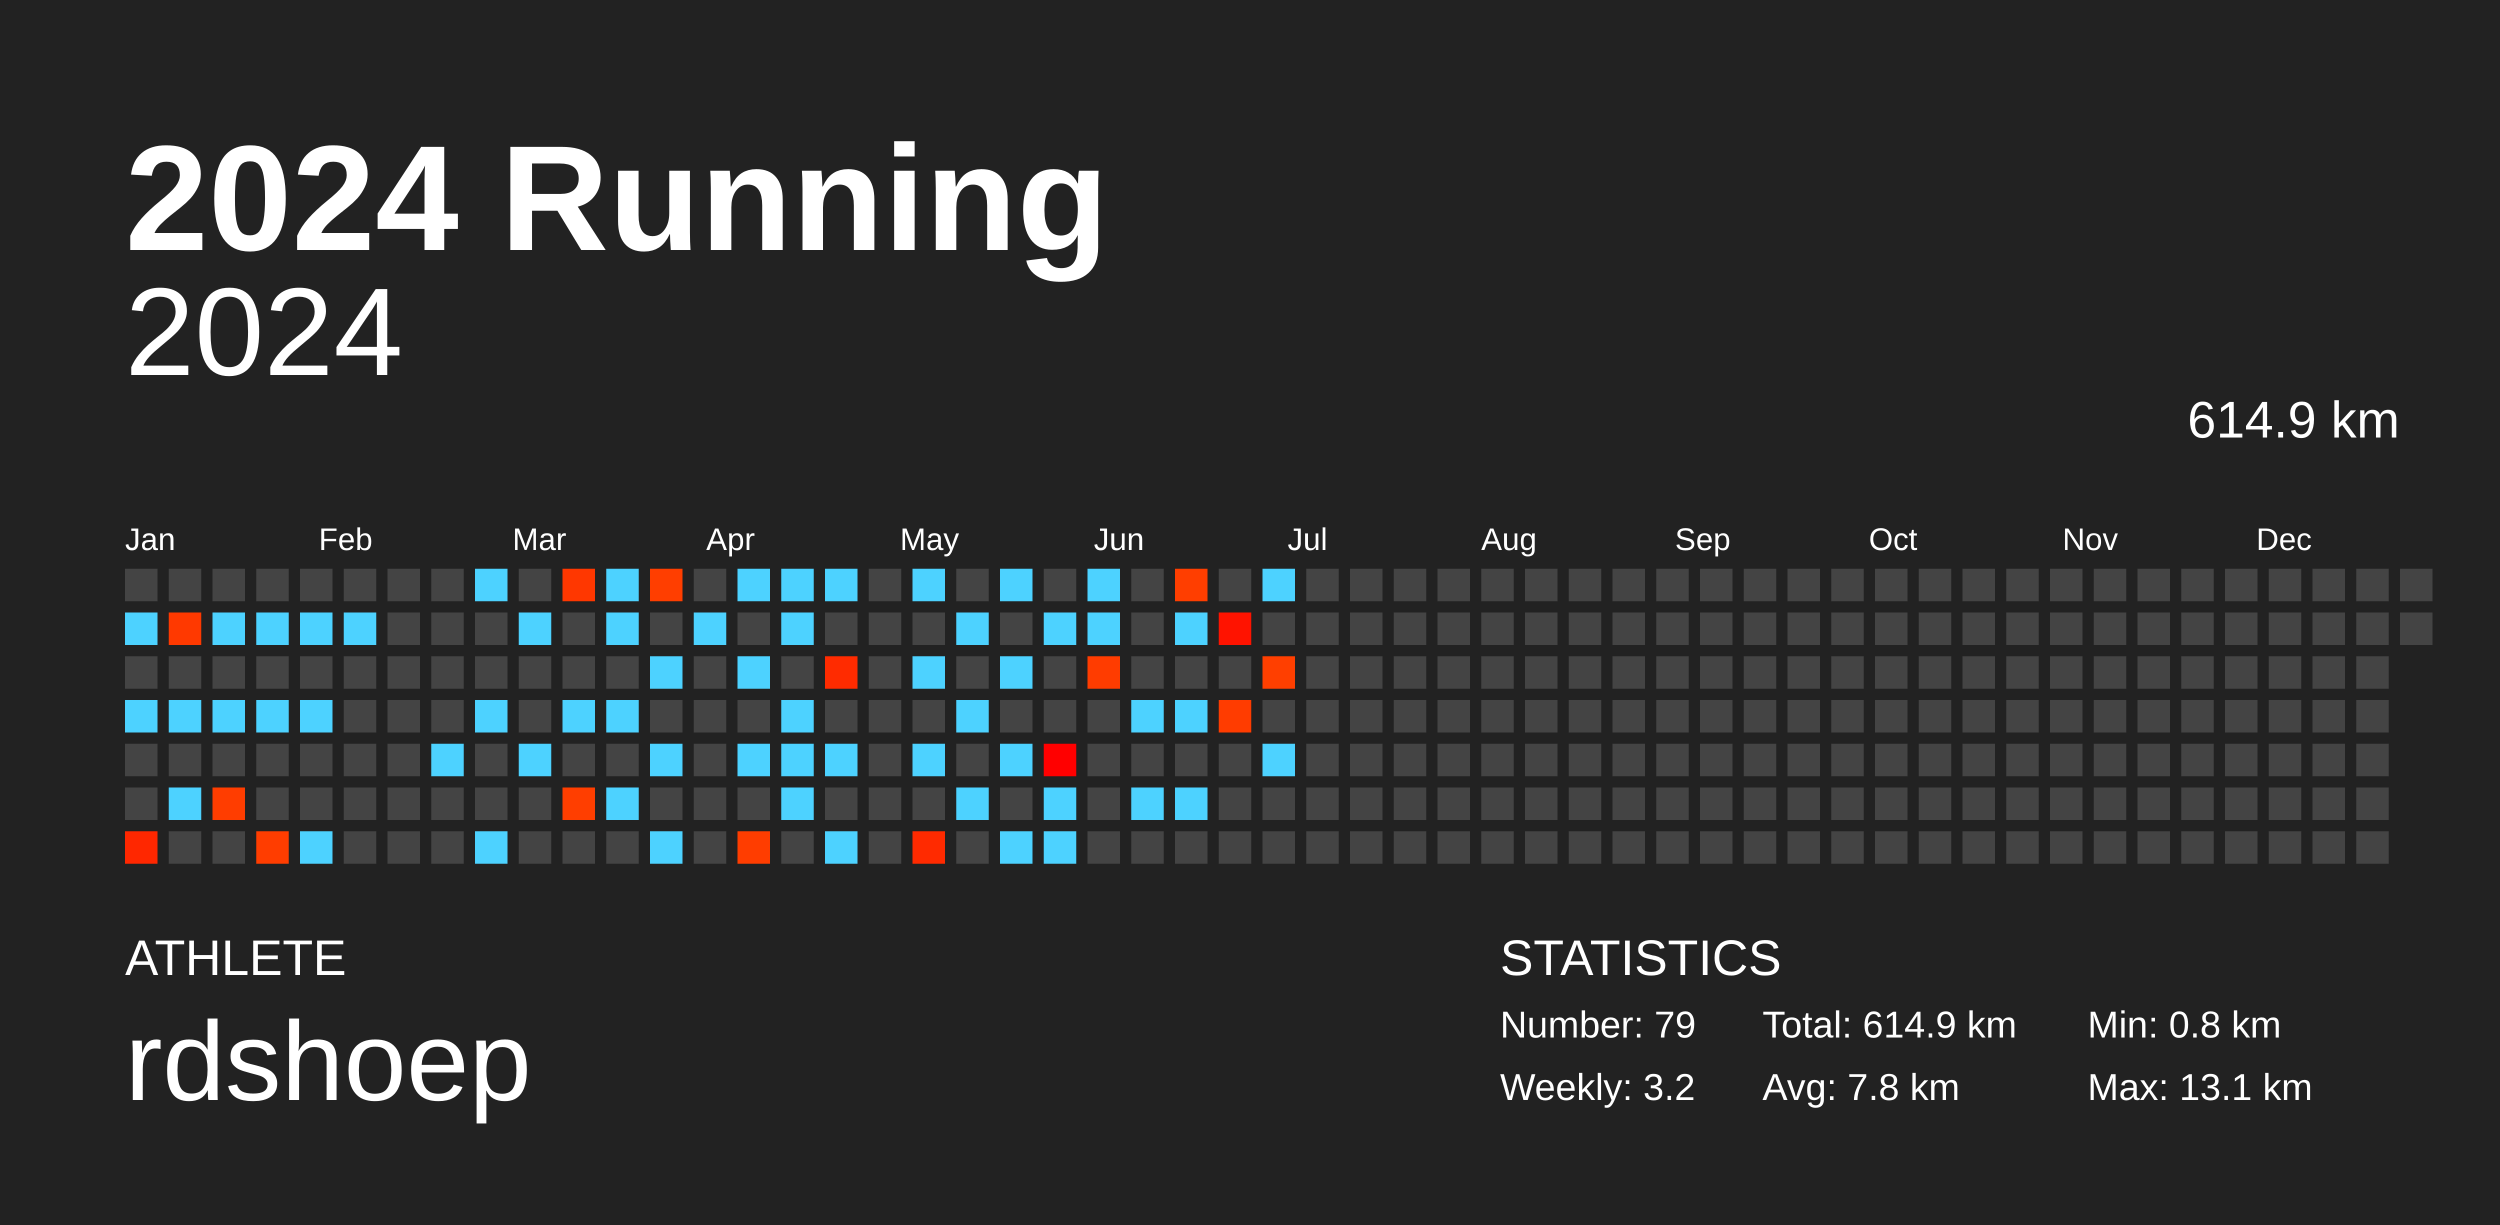
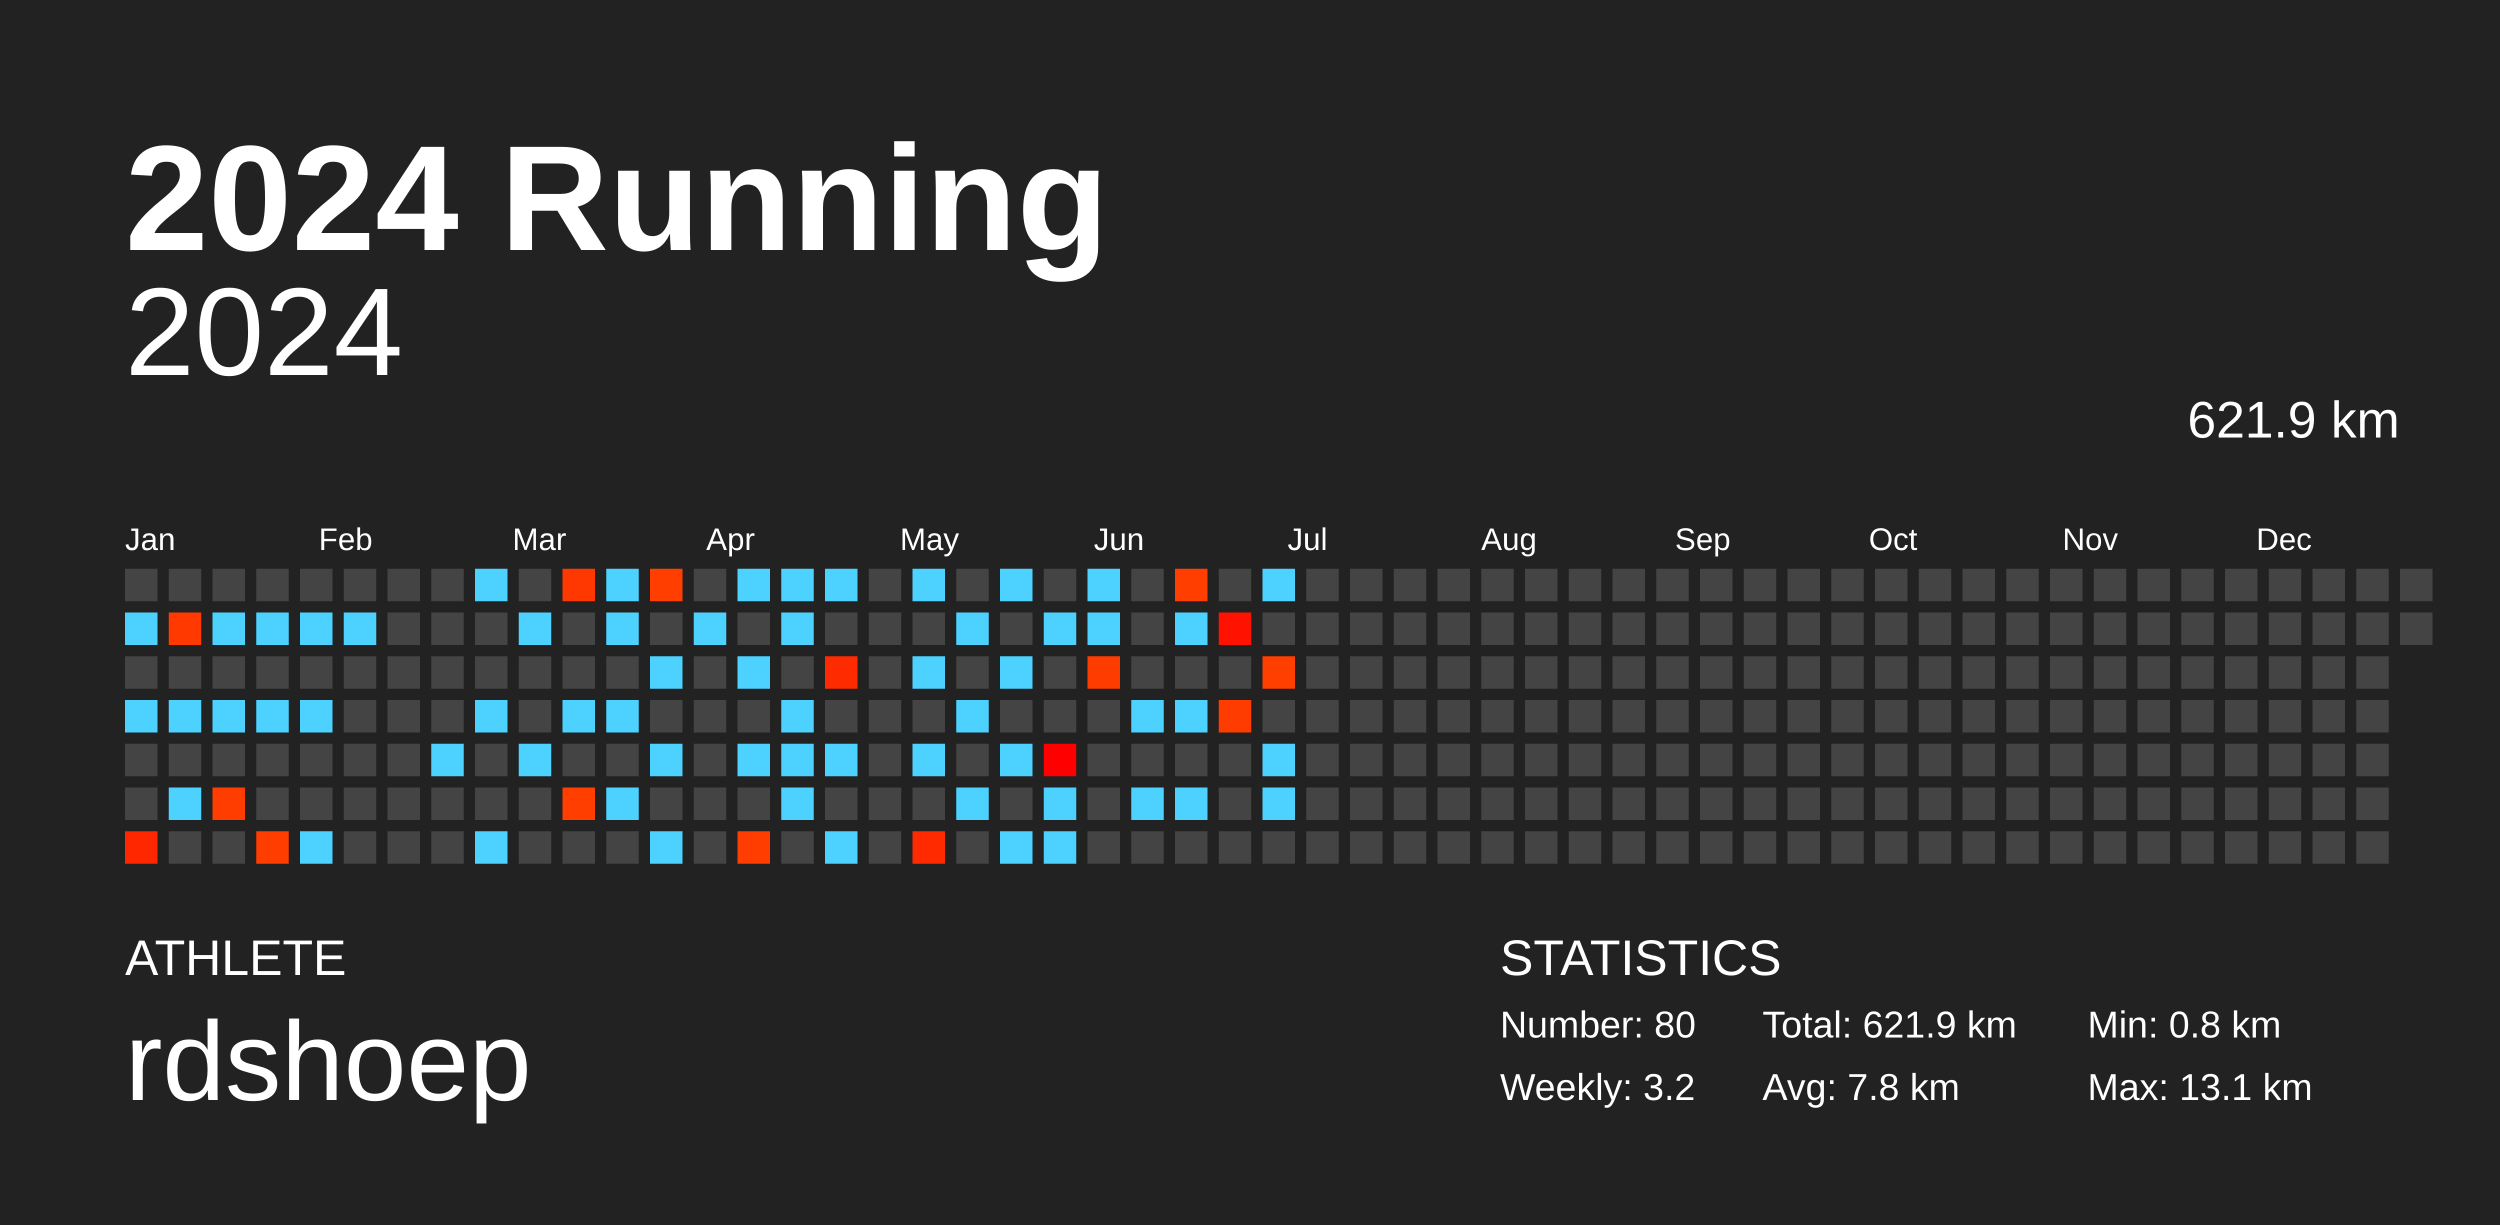
<svg xmlns="http://www.w3.org/2000/svg" baseProfile="full" height="98mm" version="1.1" viewBox="0,0,200,98" width="200mm">
  <defs />
  <rect fill="#222222" height="98" width="200" x="0" y="0" />
  <text fill="#FFFFFF" style="font-size:12px; font-family:Arial; font-weight:bold;" x="10" y="20">2024 Running</text>
  <text fill="#FFFFFF" style="font-size:4px; font-family:Arial" x="10" y="78">ATHLETE</text>
  <text fill="#FFFFFF" style="font-size:9px; font-family:Arial" x="10" y="88">rdshoep</text>
  <text fill="#FFFFFF" style="font-size:4px; font-family:Arial" x="120" y="78">STATISTICS</text>
-   <text fill="#FFFFFF" style="font-size:3px; font-family:Arial" x="120" y="83">Number: 79</text>
+   <text fill="#FFFFFF" style="font-size:3px; font-family:Arial" x="120" y="83">Number: 80</text>
  <text fill="#FFFFFF" style="font-size:3px; font-family:Arial" x="120" y="88">Weekly: 3.2</text>
-   <text fill="#FFFFFF" style="font-size:3px; font-family:Arial" x="141" y="83">Total: 614.9 km</text>
+   <text fill="#FFFFFF" style="font-size:3px; font-family:Arial" x="141" y="83">Total: 621.9 km</text>
  <text fill="#FFFFFF" style="font-size:3px; font-family:Arial" x="141" y="88">Avg: 7.8 km</text>
  <text fill="#FFFFFF" style="font-size:3px; font-family:Arial" x="167" y="83">Min: 0.8 km</text>
  <text fill="#FFFFFF" style="font-size:3px; font-family:Arial" x="167" y="88">Max: 13.1 km</text>
  <text alignment-baseline="hanging" fill="#FFFFFF" style="font-size:10.0px; font-family:Arial;" x="10" y="30">2024</text>
-   <text alignment-baseline="hanging" fill="#FFFFFF" style="font-size:4.125px; font-family:Arial;" x="175" y="35">614.9 km</text>
+   <text alignment-baseline="hanging" fill="#FFFFFF" style="font-size:4.125px; font-family:Arial;" x="175" y="35">621.9 km</text>
  <text fill="#FFFFFF" style="font-size:2.5px; font-family:Arial" x="10.0" y="44">Jan</text>
  <text fill="#FFFFFF" style="font-size:2.5px; font-family:Arial" x="25.5" y="44">Feb</text>
  <text fill="#FFFFFF" style="font-size:2.5px; font-family:Arial" x="41.0" y="44">Mar</text>
  <text fill="#FFFFFF" style="font-size:2.5px; font-family:Arial" x="56.5" y="44">Apr</text>
  <text fill="#FFFFFF" style="font-size:2.5px; font-family:Arial" x="72.0" y="44">May</text>
  <text fill="#FFFFFF" style="font-size:2.5px; font-family:Arial" x="87.5" y="44">Jun</text>
  <text fill="#FFFFFF" style="font-size:2.5px; font-family:Arial" x="103.0" y="44">Jul</text>
  <text fill="#FFFFFF" style="font-size:2.5px; font-family:Arial" x="118.5" y="44">Aug</text>
  <text fill="#FFFFFF" style="font-size:2.5px; font-family:Arial" x="134.0" y="44">Sep</text>
  <text fill="#FFFFFF" style="font-size:2.5px; font-family:Arial" x="149.5" y="44">Oct</text>
  <text fill="#FFFFFF" style="font-size:2.5px; font-family:Arial" x="165.0" y="44">Nov</text>
  <text fill="#FFFFFF" style="font-size:2.5px; font-family:Arial" x="180.5" y="44">Dec</text>
  <rect fill="#444444" height="2.6" width="2.6" x="10.0" y="45.5" />
  <rect fill="#4dd2ff" height="2.6" width="2.6" x="10.0" y="49.0" />
  <rect fill="#444444" height="2.6" width="2.6" x="10.0" y="52.5" />
  <rect fill="#4dd2ff" height="2.6" width="2.6" x="10.0" y="56.0" />
  <rect fill="#444444" height="2.6" width="2.6" x="10.0" y="59.5" />
  <rect fill="#444444" height="2.6" width="2.6" x="10.0" y="63.0" />
  <rect fill="#ff2700" height="2.6" width="2.6" x="10.0" y="66.5" />
  <rect fill="#444444" height="2.6" width="2.6" x="13.5" y="45.5" />
  <rect fill="#ff3900" height="2.6" width="2.6" x="13.5" y="49.0" />
  <rect fill="#444444" height="2.6" width="2.6" x="13.5" y="52.5" />
  <rect fill="#4dd2ff" height="2.6" width="2.6" x="13.5" y="56.0" />
  <rect fill="#444444" height="2.6" width="2.6" x="13.5" y="59.5" />
  <rect fill="#4dd2ff" height="2.6" width="2.6" x="13.5" y="63.0" />
  <rect fill="#444444" height="2.6" width="2.6" x="13.5" y="66.5" />
  <rect fill="#444444" height="2.6" width="2.6" x="17.0" y="45.5" />
  <rect fill="#4dd2ff" height="2.6" width="2.6" x="17.0" y="49.0" />
  <rect fill="#444444" height="2.6" width="2.6" x="17.0" y="52.5" />
  <rect fill="#4dd2ff" height="2.6" width="2.6" x="17.0" y="56.0" />
  <rect fill="#444444" height="2.6" width="2.6" x="17.0" y="59.5" />
  <rect fill="#ff3d00" height="2.6" width="2.6" x="17.0" y="63.0" />
  <rect fill="#444444" height="2.6" width="2.6" x="17.0" y="66.5" />
  <rect fill="#444444" height="2.6" width="2.6" x="20.5" y="45.5" />
  <rect fill="#4dd2ff" height="2.6" width="2.6" x="20.5" y="49.0" />
  <rect fill="#444444" height="2.6" width="2.6" x="20.5" y="52.5" />
  <rect fill="#4dd2ff" height="2.6" width="2.6" x="20.5" y="56.0" />
  <rect fill="#444444" height="2.6" width="2.6" x="20.5" y="59.5" />
  <rect fill="#444444" height="2.6" width="2.6" x="20.5" y="63.0" />
  <rect fill="#ff3d00" height="2.6" width="2.6" x="20.5" y="66.5" />
  <rect fill="#444444" height="2.6" width="2.6" x="24.0" y="45.5" />
  <rect fill="#4dd2ff" height="2.6" width="2.6" x="24.0" y="49.0" />
  <rect fill="#444444" height="2.6" width="2.6" x="24.0" y="52.5" />
  <rect fill="#4dd2ff" height="2.6" width="2.6" x="24.0" y="56.0" />
  <rect fill="#444444" height="2.6" width="2.6" x="24.0" y="59.5" />
  <rect fill="#444444" height="2.6" width="2.6" x="24.0" y="63.0" />
  <rect fill="#4dd2ff" height="2.6" width="2.6" x="24.0" y="66.5" />
  <rect fill="#444444" height="2.6" width="2.6" x="27.5" y="45.5" />
  <rect fill="#4dd2ff" height="2.6" width="2.6" x="27.5" y="49.0" />
  <rect fill="#444444" height="2.6" width="2.6" x="27.5" y="52.5" />
  <rect fill="#444444" height="2.6" width="2.6" x="27.5" y="56.0" />
  <rect fill="#444444" height="2.6" width="2.6" x="27.5" y="59.5" />
  <rect fill="#444444" height="2.6" width="2.6" x="27.5" y="63.0" />
  <rect fill="#444444" height="2.6" width="2.6" x="27.5" y="66.5" />
  <rect fill="#444444" height="2.6" width="2.6" x="31.0" y="45.5" />
  <rect fill="#444444" height="2.6" width="2.6" x="31.0" y="49.0" />
  <rect fill="#444444" height="2.6" width="2.6" x="31.0" y="52.5" />
  <rect fill="#444444" height="2.6" width="2.6" x="31.0" y="56.0" />
  <rect fill="#444444" height="2.6" width="2.6" x="31.0" y="59.5" />
  <rect fill="#444444" height="2.6" width="2.6" x="31.0" y="63.0" />
  <rect fill="#444444" height="2.6" width="2.6" x="31.0" y="66.5" />
  <rect fill="#444444" height="2.6" width="2.6" x="34.5" y="45.5" />
  <rect fill="#444444" height="2.6" width="2.6" x="34.5" y="49.0" />
  <rect fill="#444444" height="2.6" width="2.6" x="34.5" y="52.5" />
  <rect fill="#444444" height="2.6" width="2.6" x="34.5" y="56.0" />
  <rect fill="#4dd2ff" height="2.6" width="2.6" x="34.5" y="59.5" />
  <rect fill="#444444" height="2.6" width="2.6" x="34.5" y="63.0" />
  <rect fill="#444444" height="2.6" width="2.6" x="34.5" y="66.5" />
  <rect fill="#4dd2ff" height="2.6" width="2.6" x="38.0" y="45.5" />
  <rect fill="#444444" height="2.6" width="2.6" x="38.0" y="49.0" />
  <rect fill="#444444" height="2.6" width="2.6" x="38.0" y="52.5" />
  <rect fill="#4dd2ff" height="2.6" width="2.6" x="38.0" y="56.0" />
  <rect fill="#444444" height="2.6" width="2.6" x="38.0" y="59.5" />
  <rect fill="#444444" height="2.6" width="2.6" x="38.0" y="63.0" />
  <rect fill="#4dd2ff" height="2.6" width="2.6" x="38.0" y="66.5" />
  <rect fill="#444444" height="2.6" width="2.6" x="41.5" y="45.5" />
  <rect fill="#4dd2ff" height="2.6" width="2.6" x="41.5" y="49.0" />
  <rect fill="#444444" height="2.6" width="2.6" x="41.5" y="52.5" />
  <rect fill="#444444" height="2.6" width="2.6" x="41.5" y="56.0" />
  <rect fill="#4dd2ff" height="2.6" width="2.6" x="41.5" y="59.5" />
  <rect fill="#444444" height="2.6" width="2.6" x="41.5" y="63.0" />
  <rect fill="#444444" height="2.6" width="2.6" x="41.5" y="66.5" />
  <rect fill="#ff3700" height="2.6" width="2.6" x="45.0" y="45.5" />
  <rect fill="#444444" height="2.6" width="2.6" x="45.0" y="49.0" />
  <rect fill="#444444" height="2.6" width="2.6" x="45.0" y="52.5" />
  <rect fill="#4dd2ff" height="2.6" width="2.6" x="45.0" y="56.0" />
  <rect fill="#444444" height="2.6" width="2.6" x="45.0" y="59.5" />
  <rect fill="#ff3e00" height="2.6" width="2.6" x="45.0" y="63.0" />
  <rect fill="#444444" height="2.6" width="2.6" x="45.0" y="66.5" />
  <rect fill="#4dd2ff" height="2.6" width="2.6" x="48.5" y="45.5" />
  <rect fill="#4dd2ff" height="2.6" width="2.6" x="48.5" y="49.0" />
  <rect fill="#444444" height="2.6" width="2.6" x="48.5" y="52.5" />
  <rect fill="#4dd2ff" height="2.6" width="2.6" x="48.5" y="56.0" />
  <rect fill="#444444" height="2.6" width="2.6" x="48.5" y="59.5" />
  <rect fill="#4dd2ff" height="2.6" width="2.6" x="48.5" y="63.0" />
  <rect fill="#444444" height="2.6" width="2.6" x="48.5" y="66.5" />
  <rect fill="#ff3e00" height="2.6" width="2.6" x="52.0" y="45.5" />
  <rect fill="#444444" height="2.6" width="2.6" x="52.0" y="49.0" />
  <rect fill="#4dd2ff" height="2.6" width="2.6" x="52.0" y="52.5" />
  <rect fill="#444444" height="2.6" width="2.6" x="52.0" y="56.0" />
  <rect fill="#4dd2ff" height="2.6" width="2.6" x="52.0" y="59.5" />
  <rect fill="#444444" height="2.6" width="2.6" x="52.0" y="63.0" />
  <rect fill="#4dd2ff" height="2.6" width="2.6" x="52.0" y="66.5" />
  <rect fill="#444444" height="2.6" width="2.6" x="55.5" y="45.5" />
  <rect fill="#4dd2ff" height="2.6" width="2.6" x="55.5" y="49.0" />
  <rect fill="#444444" height="2.6" width="2.6" x="55.5" y="52.5" />
  <rect fill="#444444" height="2.6" width="2.6" x="55.5" y="56.0" />
  <rect fill="#444444" height="2.6" width="2.6" x="55.5" y="59.5" />
  <rect fill="#444444" height="2.6" width="2.6" x="55.5" y="63.0" />
  <rect fill="#444444" height="2.6" width="2.6" x="55.5" y="66.5" />
  <rect fill="#4dd2ff" height="2.6" width="2.6" x="59.0" y="45.5" />
  <rect fill="#444444" height="2.6" width="2.6" x="59.0" y="49.0" />
  <rect fill="#4dd2ff" height="2.6" width="2.6" x="59.0" y="52.5" />
  <rect fill="#444444" height="2.6" width="2.6" x="59.0" y="56.0" />
  <rect fill="#4dd2ff" height="2.6" width="2.6" x="59.0" y="59.5" />
  <rect fill="#444444" height="2.6" width="2.6" x="59.0" y="63.0" />
  <rect fill="#ff3d00" height="2.6" width="2.6" x="59.0" y="66.5" />
  <rect fill="#4dd2ff" height="2.6" width="2.6" x="62.5" y="45.5" />
  <rect fill="#4dd2ff" height="2.6" width="2.6" x="62.5" y="49.0" />
  <rect fill="#444444" height="2.6" width="2.6" x="62.5" y="52.5" />
  <rect fill="#4dd2ff" height="2.6" width="2.6" x="62.5" y="56.0" />
  <rect fill="#4dd2ff" height="2.6" width="2.6" x="62.5" y="59.5" />
  <rect fill="#4dd2ff" height="2.6" width="2.6" x="62.5" y="63.0" />
  <rect fill="#444444" height="2.6" width="2.6" x="62.5" y="66.5" />
  <rect fill="#4dd2ff" height="2.6" width="2.6" x="66.0" y="45.5" />
  <rect fill="#444444" height="2.6" width="2.6" x="66.0" y="49.0" />
  <rect fill="#ff2b00" height="2.6" width="2.6" x="66.0" y="52.5" />
  <rect fill="#444444" height="2.6" width="2.6" x="66.0" y="56.0" />
  <rect fill="#4dd2ff" height="2.6" width="2.6" x="66.0" y="59.5" />
  <rect fill="#444444" height="2.6" width="2.6" x="66.0" y="63.0" />
  <rect fill="#4dd2ff" height="2.6" width="2.6" x="66.0" y="66.5" />
  <rect fill="#444444" height="2.6" width="2.6" x="69.5" y="45.5" />
  <rect fill="#444444" height="2.6" width="2.6" x="69.5" y="49.0" />
  <rect fill="#444444" height="2.6" width="2.6" x="69.5" y="52.5" />
  <rect fill="#444444" height="2.6" width="2.6" x="69.5" y="56.0" />
  <rect fill="#444444" height="2.6" width="2.6" x="69.5" y="59.5" />
  <rect fill="#444444" height="2.6" width="2.6" x="69.5" y="63.0" />
  <rect fill="#444444" height="2.6" width="2.6" x="69.5" y="66.5" />
  <rect fill="#4dd2ff" height="2.6" width="2.6" x="73.0" y="45.5" />
  <rect fill="#444444" height="2.6" width="2.6" x="73.0" y="49.0" />
  <rect fill="#4dd2ff" height="2.6" width="2.6" x="73.0" y="52.5" />
  <rect fill="#444444" height="2.6" width="2.6" x="73.0" y="56.0" />
  <rect fill="#4dd2ff" height="2.6" width="2.6" x="73.0" y="59.5" />
  <rect fill="#444444" height="2.6" width="2.6" x="73.0" y="63.0" />
  <rect fill="#ff2a00" height="2.6" width="2.6" x="73.0" y="66.5" />
  <rect fill="#444444" height="2.6" width="2.6" x="76.5" y="45.5" />
  <rect fill="#4dd2ff" height="2.6" width="2.6" x="76.5" y="49.0" />
  <rect fill="#444444" height="2.6" width="2.6" x="76.5" y="52.5" />
  <rect fill="#4dd2ff" height="2.6" width="2.6" x="76.5" y="56.0" />
  <rect fill="#444444" height="2.6" width="2.6" x="76.5" y="59.5" />
  <rect fill="#4dd2ff" height="2.6" width="2.6" x="76.5" y="63.0" />
  <rect fill="#444444" height="2.6" width="2.6" x="76.5" y="66.5" />
  <rect fill="#4dd2ff" height="2.6" width="2.6" x="80.0" y="45.5" />
  <rect fill="#444444" height="2.6" width="2.6" x="80.0" y="49.0" />
  <rect fill="#4dd2ff" height="2.6" width="2.6" x="80.0" y="52.5" />
  <rect fill="#444444" height="2.6" width="2.6" x="80.0" y="56.0" />
  <rect fill="#4dd2ff" height="2.6" width="2.6" x="80.0" y="59.5" />
  <rect fill="#444444" height="2.6" width="2.6" x="80.0" y="63.0" />
  <rect fill="#4dd2ff" height="2.6" width="2.6" x="80.0" y="66.5" />
  <rect fill="#444444" height="2.6" width="2.6" x="83.5" y="45.5" />
  <rect fill="#4dd2ff" height="2.6" width="2.6" x="83.5" y="49.0" />
  <rect fill="#444444" height="2.6" width="2.6" x="83.5" y="52.5" />
  <rect fill="#444444" height="2.6" width="2.6" x="83.5" y="56.0" />
  <rect fill="#ff0000" height="2.6" width="2.6" x="83.5" y="59.5" />
  <rect fill="#4dd2ff" height="2.6" width="2.6" x="83.5" y="63.0" />
  <rect fill="#4dd2ff" height="2.6" width="2.6" x="83.5" y="66.5" />
  <rect fill="#4dd2ff" height="2.6" width="2.6" x="87.0" y="45.5" />
  <rect fill="#4dd2ff" height="2.6" width="2.6" x="87.0" y="49.0" />
  <rect fill="#ff3c00" height="2.6" width="2.6" x="87.0" y="52.5" />
  <rect fill="#444444" height="2.6" width="2.6" x="87.0" y="56.0" />
  <rect fill="#444444" height="2.6" width="2.6" x="87.0" y="59.5" />
  <rect fill="#444444" height="2.6" width="2.6" x="87.0" y="63.0" />
  <rect fill="#444444" height="2.6" width="2.6" x="87.0" y="66.5" />
  <rect fill="#444444" height="2.6" width="2.6" x="90.5" y="45.5" />
  <rect fill="#444444" height="2.6" width="2.6" x="90.5" y="49.0" />
  <rect fill="#444444" height="2.6" width="2.6" x="90.5" y="52.5" />
  <rect fill="#4dd2ff" height="2.6" width="2.6" x="90.5" y="56.0" />
  <rect fill="#444444" height="2.6" width="2.6" x="90.5" y="59.5" />
  <rect fill="#4dd2ff" height="2.6" width="2.6" x="90.5" y="63.0" />
  <rect fill="#444444" height="2.6" width="2.6" x="90.5" y="66.5" />
  <rect fill="#ff3e00" height="2.6" width="2.6" x="94.0" y="45.5" />
  <rect fill="#4dd2ff" height="2.6" width="2.6" x="94.0" y="49.0" />
  <rect fill="#444444" height="2.6" width="2.6" x="94.0" y="52.5" />
  <rect fill="#4dd2ff" height="2.6" width="2.6" x="94.0" y="56.0" />
  <rect fill="#444444" height="2.6" width="2.6" x="94.0" y="59.5" />
  <rect fill="#4dd2ff" height="2.6" width="2.6" x="94.0" y="63.0" />
  <rect fill="#444444" height="2.6" width="2.6" x="94.0" y="66.5" />
  <rect fill="#444444" height="2.6" width="2.6" x="97.5" y="45.5" />
  <rect fill="#ff1300" height="2.6" width="2.6" x="97.5" y="49.0" />
  <rect fill="#444444" height="2.6" width="2.6" x="97.5" y="52.5" />
  <rect fill="#ff3c00" height="2.6" width="2.6" x="97.5" y="56.0" />
  <rect fill="#444444" height="2.6" width="2.6" x="97.5" y="59.5" />
  <rect fill="#444444" height="2.6" width="2.6" x="97.5" y="63.0" />
  <rect fill="#444444" height="2.6" width="2.6" x="97.5" y="66.5" />
  <rect fill="#4dd2ff" height="2.6" width="2.6" x="101.0" y="45.5" />
  <rect fill="#444444" height="2.6" width="2.6" x="101.0" y="49.0" />
  <rect fill="#ff3f00" height="2.6" width="2.6" x="101.0" y="52.5" />
  <rect fill="#444444" height="2.6" width="2.6" x="101.0" y="56.0" />
  <rect fill="#4dd2ff" height="2.6" width="2.6" x="101.0" y="59.5" />
-   <rect fill="#444444" height="2.6" width="2.6" x="101.0" y="63.0" />
+   <rect fill="#4dd2ff" height="2.6" width="2.6" x="101.0" y="63.0" />
  <rect fill="#444444" height="2.6" width="2.6" x="101.0" y="66.5" />
  <rect fill="#444444" height="2.6" width="2.6" x="104.5" y="45.5" />
  <rect fill="#444444" height="2.6" width="2.6" x="104.5" y="49.0" />
  <rect fill="#444444" height="2.6" width="2.6" x="104.5" y="52.5" />
  <rect fill="#444444" height="2.6" width="2.6" x="104.5" y="56.0" />
  <rect fill="#444444" height="2.6" width="2.6" x="104.5" y="59.5" />
  <rect fill="#444444" height="2.6" width="2.6" x="104.5" y="63.0" />
  <rect fill="#444444" height="2.6" width="2.6" x="104.5" y="66.5" />
  <rect fill="#444444" height="2.6" width="2.6" x="108.0" y="45.5" />
  <rect fill="#444444" height="2.6" width="2.6" x="108.0" y="49.0" />
  <rect fill="#444444" height="2.6" width="2.6" x="108.0" y="52.5" />
  <rect fill="#444444" height="2.6" width="2.6" x="108.0" y="56.0" />
  <rect fill="#444444" height="2.6" width="2.6" x="108.0" y="59.5" />
  <rect fill="#444444" height="2.6" width="2.6" x="108.0" y="63.0" />
  <rect fill="#444444" height="2.6" width="2.6" x="108.0" y="66.5" />
  <rect fill="#444444" height="2.6" width="2.6" x="111.5" y="45.5" />
  <rect fill="#444444" height="2.6" width="2.6" x="111.5" y="49.0" />
  <rect fill="#444444" height="2.6" width="2.6" x="111.5" y="52.5" />
  <rect fill="#444444" height="2.6" width="2.6" x="111.5" y="56.0" />
  <rect fill="#444444" height="2.6" width="2.6" x="111.5" y="59.5" />
  <rect fill="#444444" height="2.6" width="2.6" x="111.5" y="63.0" />
  <rect fill="#444444" height="2.6" width="2.6" x="111.5" y="66.5" />
  <rect fill="#444444" height="2.6" width="2.6" x="115.0" y="45.5" />
  <rect fill="#444444" height="2.6" width="2.6" x="115.0" y="49.0" />
  <rect fill="#444444" height="2.6" width="2.6" x="115.0" y="52.5" />
  <rect fill="#444444" height="2.6" width="2.6" x="115.0" y="56.0" />
  <rect fill="#444444" height="2.6" width="2.6" x="115.0" y="59.5" />
  <rect fill="#444444" height="2.6" width="2.6" x="115.0" y="63.0" />
  <rect fill="#444444" height="2.6" width="2.6" x="115.0" y="66.5" />
  <rect fill="#444444" height="2.6" width="2.6" x="118.5" y="45.5" />
  <rect fill="#444444" height="2.6" width="2.6" x="118.5" y="49.0" />
  <rect fill="#444444" height="2.6" width="2.6" x="118.5" y="52.5" />
  <rect fill="#444444" height="2.6" width="2.6" x="118.5" y="56.0" />
  <rect fill="#444444" height="2.6" width="2.6" x="118.5" y="59.5" />
  <rect fill="#444444" height="2.6" width="2.6" x="118.5" y="63.0" />
  <rect fill="#444444" height="2.6" width="2.6" x="118.5" y="66.5" />
  <rect fill="#444444" height="2.6" width="2.6" x="122.0" y="45.5" />
  <rect fill="#444444" height="2.6" width="2.6" x="122.0" y="49.0" />
  <rect fill="#444444" height="2.6" width="2.6" x="122.0" y="52.5" />
  <rect fill="#444444" height="2.6" width="2.6" x="122.0" y="56.0" />
  <rect fill="#444444" height="2.6" width="2.6" x="122.0" y="59.5" />
  <rect fill="#444444" height="2.6" width="2.6" x="122.0" y="63.0" />
  <rect fill="#444444" height="2.6" width="2.6" x="122.0" y="66.5" />
  <rect fill="#444444" height="2.6" width="2.6" x="125.5" y="45.5" />
  <rect fill="#444444" height="2.6" width="2.6" x="125.5" y="49.0" />
  <rect fill="#444444" height="2.6" width="2.6" x="125.5" y="52.5" />
  <rect fill="#444444" height="2.6" width="2.6" x="125.5" y="56.0" />
  <rect fill="#444444" height="2.6" width="2.6" x="125.5" y="59.5" />
  <rect fill="#444444" height="2.6" width="2.6" x="125.5" y="63.0" />
  <rect fill="#444444" height="2.6" width="2.6" x="125.5" y="66.5" />
  <rect fill="#444444" height="2.6" width="2.6" x="129.0" y="45.5" />
  <rect fill="#444444" height="2.6" width="2.6" x="129.0" y="49.0" />
  <rect fill="#444444" height="2.6" width="2.6" x="129.0" y="52.5" />
  <rect fill="#444444" height="2.6" width="2.6" x="129.0" y="56.0" />
  <rect fill="#444444" height="2.6" width="2.6" x="129.0" y="59.5" />
  <rect fill="#444444" height="2.6" width="2.6" x="129.0" y="63.0" />
  <rect fill="#444444" height="2.6" width="2.6" x="129.0" y="66.5" />
  <rect fill="#444444" height="2.6" width="2.6" x="132.5" y="45.5" />
  <rect fill="#444444" height="2.6" width="2.6" x="132.5" y="49.0" />
  <rect fill="#444444" height="2.6" width="2.6" x="132.5" y="52.5" />
  <rect fill="#444444" height="2.6" width="2.6" x="132.5" y="56.0" />
  <rect fill="#444444" height="2.6" width="2.6" x="132.5" y="59.5" />
  <rect fill="#444444" height="2.6" width="2.6" x="132.5" y="63.0" />
  <rect fill="#444444" height="2.6" width="2.6" x="132.5" y="66.5" />
  <rect fill="#444444" height="2.6" width="2.6" x="136.0" y="45.5" />
  <rect fill="#444444" height="2.6" width="2.6" x="136.0" y="49.0" />
  <rect fill="#444444" height="2.6" width="2.6" x="136.0" y="52.5" />
  <rect fill="#444444" height="2.6" width="2.6" x="136.0" y="56.0" />
  <rect fill="#444444" height="2.6" width="2.6" x="136.0" y="59.5" />
  <rect fill="#444444" height="2.6" width="2.6" x="136.0" y="63.0" />
  <rect fill="#444444" height="2.6" width="2.6" x="136.0" y="66.5" />
  <rect fill="#444444" height="2.6" width="2.6" x="139.5" y="45.5" />
  <rect fill="#444444" height="2.6" width="2.6" x="139.5" y="49.0" />
  <rect fill="#444444" height="2.6" width="2.6" x="139.5" y="52.5" />
  <rect fill="#444444" height="2.6" width="2.6" x="139.5" y="56.0" />
  <rect fill="#444444" height="2.6" width="2.6" x="139.5" y="59.5" />
  <rect fill="#444444" height="2.6" width="2.6" x="139.5" y="63.0" />
  <rect fill="#444444" height="2.6" width="2.6" x="139.5" y="66.5" />
  <rect fill="#444444" height="2.6" width="2.6" x="143.0" y="45.5" />
  <rect fill="#444444" height="2.6" width="2.6" x="143.0" y="49.0" />
  <rect fill="#444444" height="2.6" width="2.6" x="143.0" y="52.5" />
  <rect fill="#444444" height="2.6" width="2.6" x="143.0" y="56.0" />
  <rect fill="#444444" height="2.6" width="2.6" x="143.0" y="59.5" />
  <rect fill="#444444" height="2.6" width="2.6" x="143.0" y="63.0" />
  <rect fill="#444444" height="2.6" width="2.6" x="143.0" y="66.5" />
  <rect fill="#444444" height="2.6" width="2.6" x="146.5" y="45.5" />
  <rect fill="#444444" height="2.6" width="2.6" x="146.5" y="49.0" />
  <rect fill="#444444" height="2.6" width="2.6" x="146.5" y="52.5" />
  <rect fill="#444444" height="2.6" width="2.6" x="146.5" y="56.0" />
  <rect fill="#444444" height="2.6" width="2.6" x="146.5" y="59.5" />
  <rect fill="#444444" height="2.6" width="2.6" x="146.5" y="63.0" />
  <rect fill="#444444" height="2.6" width="2.6" x="146.5" y="66.5" />
  <rect fill="#444444" height="2.6" width="2.6" x="150.0" y="45.5" />
  <rect fill="#444444" height="2.6" width="2.6" x="150.0" y="49.0" />
  <rect fill="#444444" height="2.6" width="2.6" x="150.0" y="52.5" />
  <rect fill="#444444" height="2.6" width="2.6" x="150.0" y="56.0" />
  <rect fill="#444444" height="2.6" width="2.6" x="150.0" y="59.5" />
  <rect fill="#444444" height="2.6" width="2.6" x="150.0" y="63.0" />
  <rect fill="#444444" height="2.6" width="2.6" x="150.0" y="66.5" />
  <rect fill="#444444" height="2.6" width="2.6" x="153.5" y="45.5" />
  <rect fill="#444444" height="2.6" width="2.6" x="153.5" y="49.0" />
  <rect fill="#444444" height="2.6" width="2.6" x="153.5" y="52.5" />
  <rect fill="#444444" height="2.6" width="2.6" x="153.5" y="56.0" />
  <rect fill="#444444" height="2.6" width="2.6" x="153.5" y="59.5" />
  <rect fill="#444444" height="2.6" width="2.6" x="153.5" y="63.0" />
  <rect fill="#444444" height="2.6" width="2.6" x="153.5" y="66.5" />
  <rect fill="#444444" height="2.6" width="2.6" x="157.0" y="45.5" />
  <rect fill="#444444" height="2.6" width="2.6" x="157.0" y="49.0" />
  <rect fill="#444444" height="2.6" width="2.6" x="157.0" y="52.5" />
  <rect fill="#444444" height="2.6" width="2.6" x="157.0" y="56.0" />
  <rect fill="#444444" height="2.6" width="2.6" x="157.0" y="59.5" />
  <rect fill="#444444" height="2.6" width="2.6" x="157.0" y="63.0" />
  <rect fill="#444444" height="2.6" width="2.6" x="157.0" y="66.5" />
  <rect fill="#444444" height="2.6" width="2.6" x="160.5" y="45.5" />
  <rect fill="#444444" height="2.6" width="2.6" x="160.5" y="49.0" />
  <rect fill="#444444" height="2.6" width="2.6" x="160.5" y="52.5" />
  <rect fill="#444444" height="2.6" width="2.6" x="160.5" y="56.0" />
  <rect fill="#444444" height="2.6" width="2.6" x="160.5" y="59.5" />
  <rect fill="#444444" height="2.6" width="2.6" x="160.5" y="63.0" />
  <rect fill="#444444" height="2.6" width="2.6" x="160.5" y="66.5" />
  <rect fill="#444444" height="2.6" width="2.6" x="164.0" y="45.5" />
  <rect fill="#444444" height="2.6" width="2.6" x="164.0" y="49.0" />
  <rect fill="#444444" height="2.6" width="2.6" x="164.0" y="52.5" />
  <rect fill="#444444" height="2.6" width="2.6" x="164.0" y="56.0" />
  <rect fill="#444444" height="2.6" width="2.6" x="164.0" y="59.5" />
  <rect fill="#444444" height="2.6" width="2.6" x="164.0" y="63.0" />
  <rect fill="#444444" height="2.6" width="2.6" x="164.0" y="66.5" />
  <rect fill="#444444" height="2.6" width="2.6" x="167.5" y="45.5" />
  <rect fill="#444444" height="2.6" width="2.6" x="167.5" y="49.0" />
  <rect fill="#444444" height="2.6" width="2.6" x="167.5" y="52.5" />
  <rect fill="#444444" height="2.6" width="2.6" x="167.5" y="56.0" />
  <rect fill="#444444" height="2.6" width="2.6" x="167.5" y="59.5" />
  <rect fill="#444444" height="2.6" width="2.6" x="167.5" y="63.0" />
  <rect fill="#444444" height="2.6" width="2.6" x="167.5" y="66.5" />
  <rect fill="#444444" height="2.6" width="2.6" x="171.0" y="45.5" />
  <rect fill="#444444" height="2.6" width="2.6" x="171.0" y="49.0" />
  <rect fill="#444444" height="2.6" width="2.6" x="171.0" y="52.5" />
  <rect fill="#444444" height="2.6" width="2.6" x="171.0" y="56.0" />
  <rect fill="#444444" height="2.6" width="2.6" x="171.0" y="59.5" />
  <rect fill="#444444" height="2.6" width="2.6" x="171.0" y="63.0" />
  <rect fill="#444444" height="2.6" width="2.6" x="171.0" y="66.5" />
  <rect fill="#444444" height="2.6" width="2.6" x="174.5" y="45.5" />
  <rect fill="#444444" height="2.6" width="2.6" x="174.5" y="49.0" />
  <rect fill="#444444" height="2.6" width="2.6" x="174.5" y="52.5" />
  <rect fill="#444444" height="2.6" width="2.6" x="174.5" y="56.0" />
  <rect fill="#444444" height="2.6" width="2.6" x="174.5" y="59.5" />
  <rect fill="#444444" height="2.6" width="2.6" x="174.5" y="63.0" />
  <rect fill="#444444" height="2.6" width="2.6" x="174.5" y="66.5" />
  <rect fill="#444444" height="2.6" width="2.6" x="178.0" y="45.5" />
  <rect fill="#444444" height="2.6" width="2.6" x="178.0" y="49.0" />
  <rect fill="#444444" height="2.6" width="2.6" x="178.0" y="52.5" />
  <rect fill="#444444" height="2.6" width="2.6" x="178.0" y="56.0" />
  <rect fill="#444444" height="2.6" width="2.6" x="178.0" y="59.5" />
  <rect fill="#444444" height="2.6" width="2.6" x="178.0" y="63.0" />
  <rect fill="#444444" height="2.6" width="2.6" x="178.0" y="66.5" />
  <rect fill="#444444" height="2.6" width="2.6" x="181.5" y="45.5" />
  <rect fill="#444444" height="2.6" width="2.6" x="181.5" y="49.0" />
  <rect fill="#444444" height="2.6" width="2.6" x="181.5" y="52.5" />
  <rect fill="#444444" height="2.6" width="2.6" x="181.5" y="56.0" />
  <rect fill="#444444" height="2.6" width="2.6" x="181.5" y="59.5" />
  <rect fill="#444444" height="2.6" width="2.6" x="181.5" y="63.0" />
  <rect fill="#444444" height="2.6" width="2.6" x="181.5" y="66.5" />
  <rect fill="#444444" height="2.6" width="2.6" x="185.0" y="45.5" />
  <rect fill="#444444" height="2.6" width="2.6" x="185.0" y="49.0" />
  <rect fill="#444444" height="2.6" width="2.6" x="185.0" y="52.5" />
  <rect fill="#444444" height="2.6" width="2.6" x="185.0" y="56.0" />
  <rect fill="#444444" height="2.6" width="2.6" x="185.0" y="59.5" />
  <rect fill="#444444" height="2.6" width="2.6" x="185.0" y="63.0" />
  <rect fill="#444444" height="2.6" width="2.6" x="185.0" y="66.5" />
  <rect fill="#444444" height="2.6" width="2.6" x="188.5" y="45.5" />
  <rect fill="#444444" height="2.6" width="2.6" x="188.5" y="49.0" />
  <rect fill="#444444" height="2.6" width="2.6" x="188.5" y="52.5" />
  <rect fill="#444444" height="2.6" width="2.6" x="188.5" y="56.0" />
  <rect fill="#444444" height="2.6" width="2.6" x="188.5" y="59.5" />
  <rect fill="#444444" height="2.6" width="2.6" x="188.5" y="63.0" />
  <rect fill="#444444" height="2.6" width="2.6" x="188.5" y="66.5" />
  <rect fill="#444444" height="2.6" width="2.6" x="192.0" y="45.5" />
  <rect fill="#444444" height="2.6" width="2.6" x="192.0" y="49.0" />
</svg>
